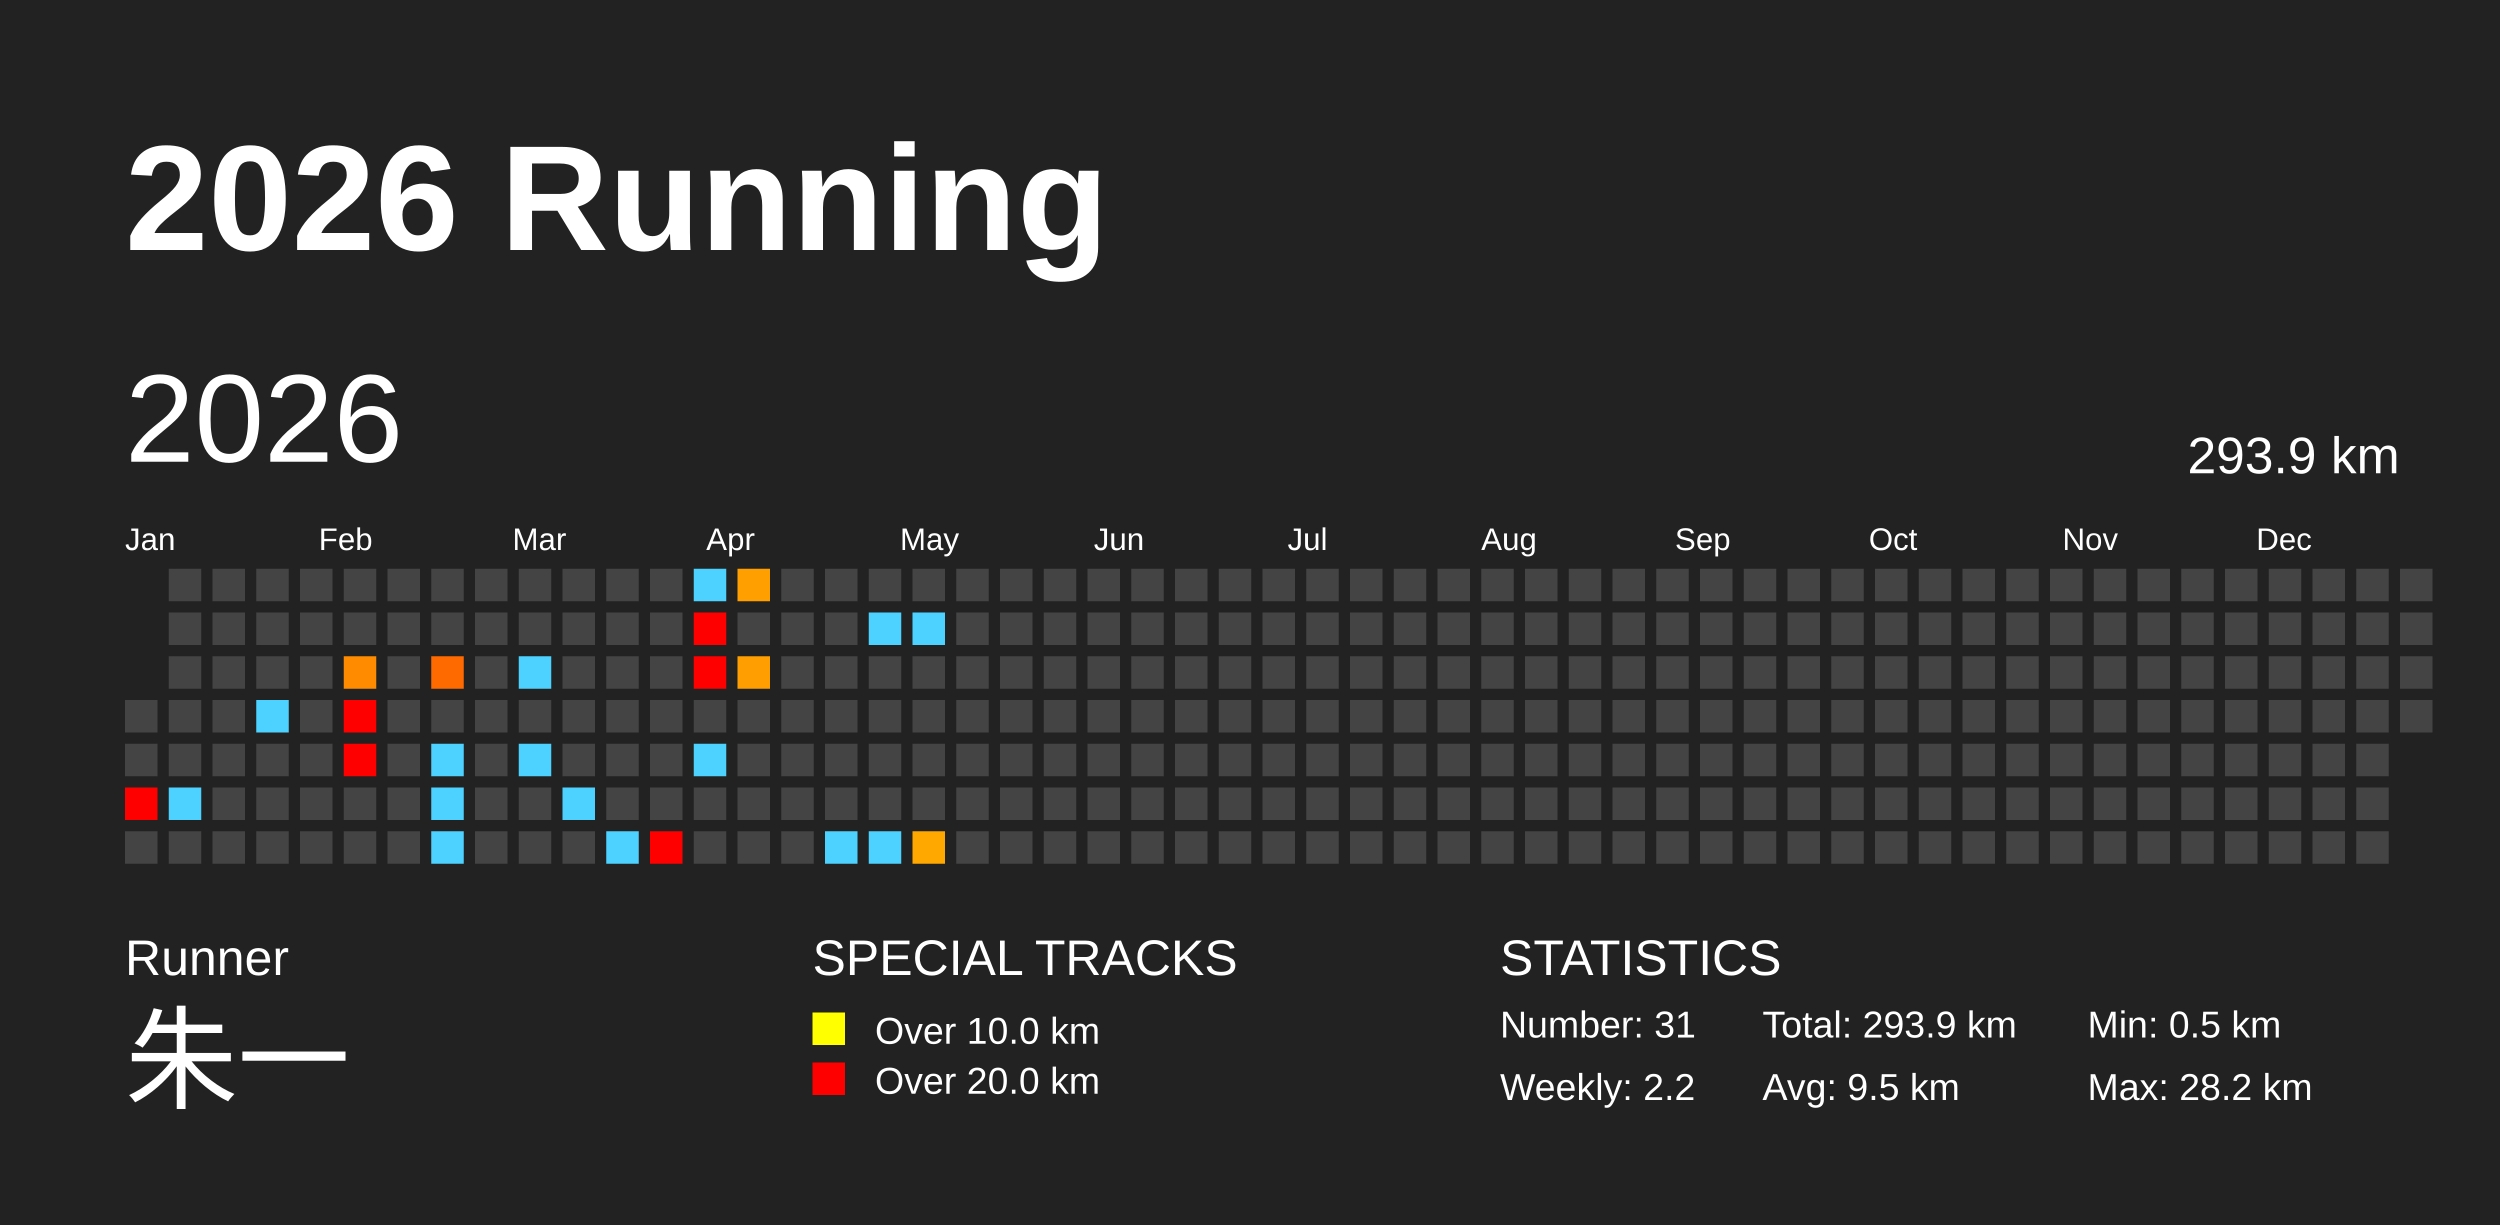
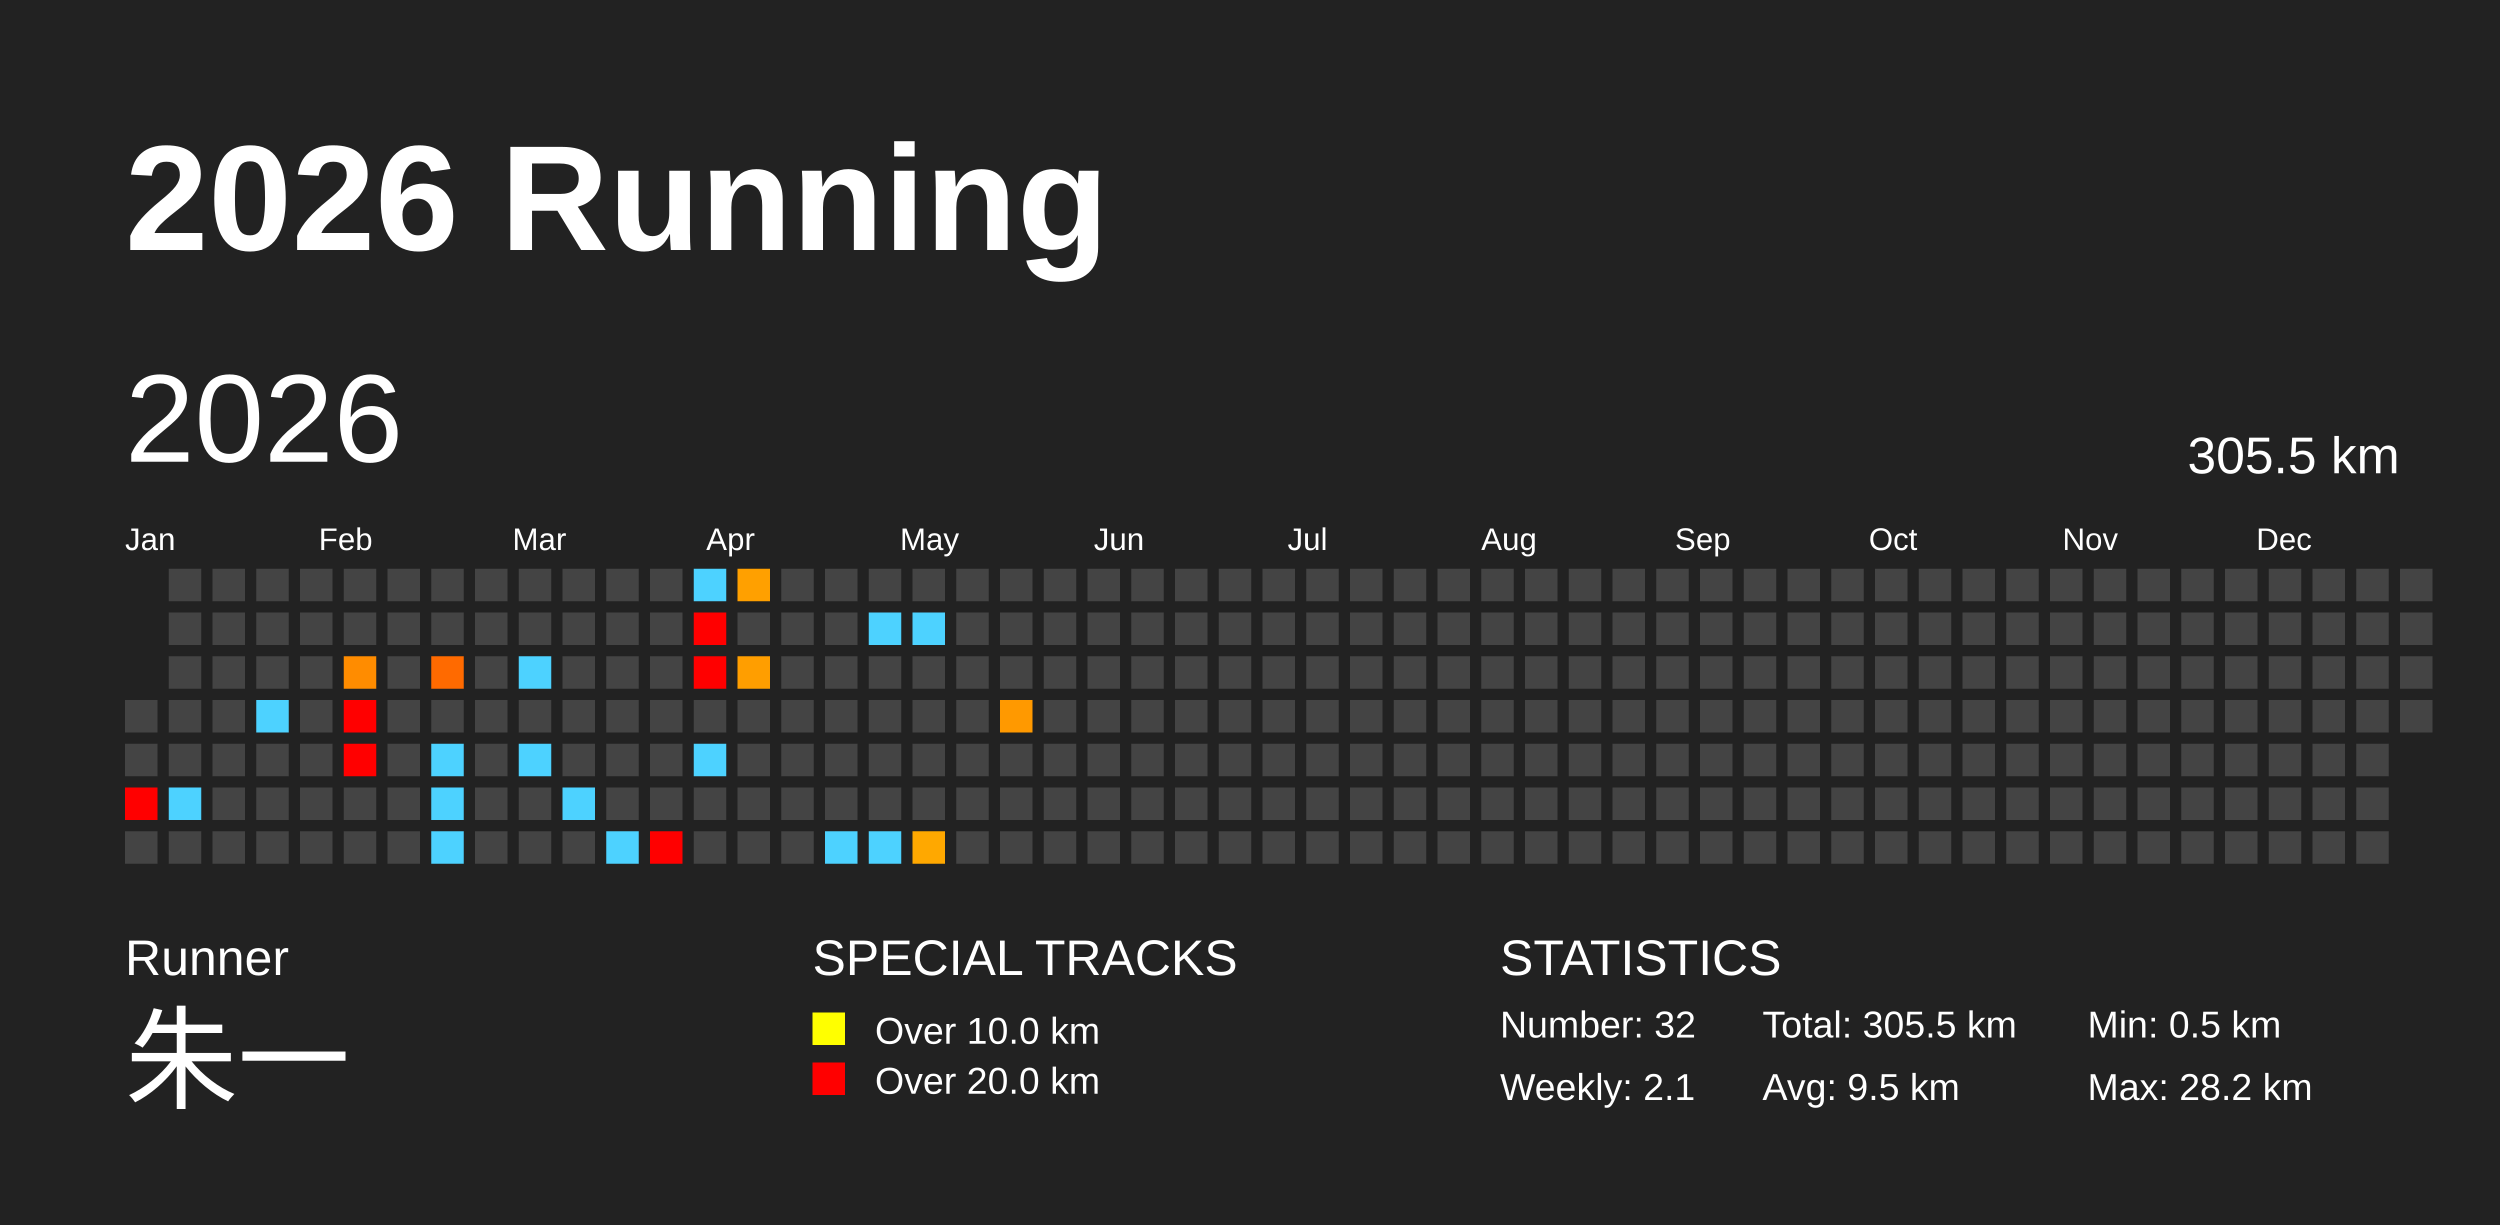
<svg xmlns="http://www.w3.org/2000/svg" baseProfile="full" height="98mm" version="1.1" viewBox="0,0,200,98" width="200mm">
  <defs />
  <rect fill="#222222" height="98" width="200" x="0" y="0" />
  <text fill="#FFFFFF" style="font-size:12px; font-family:Arial; font-weight:bold;" x="10" y="20">2026 Running</text>
  <text fill="#FFFFFF" style="font-size:4px; font-family:Arial" x="10" y="78">Runner</text>
  <text fill="#FFFFFF" style="font-size:9px; font-family:Arial" x="10" y="88">朱一</text>
  <text fill="#FFFFFF" style="font-size:4px; font-family:Arial" x="65" y="78">SPECIAL TRACKS</text>
  <rect fill="yellow" height="2.6" width="2.6" x="65" y="81" />
  <text fill="#FFFFFF" style="font-size:3px; font-family:Arial" x="70" y="83.5">Over 10.0 km</text>
  <rect fill="red" height="2.6" width="2.6" x="65" y="85" />
  <text fill="#FFFFFF" style="font-size:3px; font-family:Arial" x="70" y="87.5">Over 20.0 km</text>
  <text fill="#FFFFFF" style="font-size:4px; font-family:Arial" x="120" y="78">STATISTICS</text>
-   <text fill="#FFFFFF" style="font-size:3px; font-family:Arial" x="120" y="83">Number: 31</text>
-   <text fill="#FFFFFF" style="font-size:3px; font-family:Arial" x="120" y="88">Weekly: 2.2</text>
-   <text fill="#FFFFFF" style="font-size:3px; font-family:Arial" x="141" y="83">Total: 293.9 km</text>
+   <text fill="#FFFFFF" style="font-size:3px; font-family:Arial" x="120" y="83">Number: 32</text>
+   <text fill="#FFFFFF" style="font-size:3px; font-family:Arial" x="120" y="88">Weekly: 2.1</text>
+   <text fill="#FFFFFF" style="font-size:3px; font-family:Arial" x="141" y="83">Total: 305.5 km</text>
  <text fill="#FFFFFF" style="font-size:3px; font-family:Arial" x="141" y="88">Avg: 9.5 km</text>
  <text fill="#FFFFFF" style="font-size:3px; font-family:Arial" x="167" y="83">Min: 0.5 km</text>
  <text fill="#FFFFFF" style="font-size:3px; font-family:Arial" x="167" y="88">Max: 28.2 km</text>
  <text dominant-baseline="hanging" fill="#FFFFFF" style="font-size:10.0px; font-family:Arial;" x="10" y="30">2026</text>
-   <text dominant-baseline="hanging" fill="#FFFFFF" style="font-size:4.125px; font-family:Arial;" x="175" y="35">293.9 km</text>
+   <text dominant-baseline="hanging" fill="#FFFFFF" style="font-size:4.125px; font-family:Arial;" x="175" y="35">305.5 km</text>
  <text fill="#FFFFFF" style="font-size:2.5px; font-family:Arial" x="10.0" y="44">Jan</text>
  <text fill="#FFFFFF" style="font-size:2.5px; font-family:Arial" x="25.5" y="44">Feb</text>
  <text fill="#FFFFFF" style="font-size:2.5px; font-family:Arial" x="41.0" y="44">Mar</text>
  <text fill="#FFFFFF" style="font-size:2.5px; font-family:Arial" x="56.5" y="44">Apr</text>
  <text fill="#FFFFFF" style="font-size:2.5px; font-family:Arial" x="72.0" y="44">May</text>
  <text fill="#FFFFFF" style="font-size:2.5px; font-family:Arial" x="87.5" y="44">Jun</text>
  <text fill="#FFFFFF" style="font-size:2.5px; font-family:Arial" x="103.0" y="44">Jul</text>
  <text fill="#FFFFFF" style="font-size:2.5px; font-family:Arial" x="118.5" y="44">Aug</text>
  <text fill="#FFFFFF" style="font-size:2.5px; font-family:Arial" x="134.0" y="44">Sep</text>
  <text fill="#FFFFFF" style="font-size:2.5px; font-family:Arial" x="149.5" y="44">Oct</text>
  <text fill="#FFFFFF" style="font-size:2.5px; font-family:Arial" x="165.0" y="44">Nov</text>
  <text fill="#FFFFFF" style="font-size:2.5px; font-family:Arial" x="180.5" y="44">Dec</text>
  <rect fill="#444444" height="2.6" width="2.6" x="10.0" y="56.0" />
  <rect fill="#444444" height="2.6" width="2.6" x="10.0" y="59.5" />
  <rect fill="red" height="2.6" width="2.6" x="10.0" y="63.0" />
  <rect fill="#444444" height="2.6" width="2.6" x="10.0" y="66.5" />
  <rect fill="#444444" height="2.6" width="2.6" x="13.5" y="45.5" />
  <rect fill="#444444" height="2.6" width="2.6" x="13.5" y="49.0" />
  <rect fill="#444444" height="2.6" width="2.6" x="13.5" y="52.5" />
  <rect fill="#444444" height="2.6" width="2.6" x="13.5" y="56.0" />
  <rect fill="#444444" height="2.6" width="2.6" x="13.5" y="59.5" />
  <rect fill="#4dd2ff" height="2.6" width="2.6" x="13.5" y="63.0" />
  <rect fill="#444444" height="2.6" width="2.6" x="13.5" y="66.5" />
  <rect fill="#444444" height="2.6" width="2.6" x="17.0" y="45.5" />
  <rect fill="#444444" height="2.6" width="2.6" x="17.0" y="49.0" />
  <rect fill="#444444" height="2.6" width="2.6" x="17.0" y="52.5" />
  <rect fill="#444444" height="2.6" width="2.6" x="17.0" y="56.0" />
  <rect fill="#444444" height="2.6" width="2.6" x="17.0" y="59.5" />
  <rect fill="#444444" height="2.6" width="2.6" x="17.0" y="63.0" />
  <rect fill="#444444" height="2.6" width="2.6" x="17.0" y="66.5" />
  <rect fill="#444444" height="2.6" width="2.6" x="20.5" y="45.5" />
  <rect fill="#444444" height="2.6" width="2.6" x="20.5" y="49.0" />
  <rect fill="#444444" height="2.6" width="2.6" x="20.5" y="52.5" />
  <rect fill="#4dd2ff" height="2.6" width="2.6" x="20.5" y="56.0" />
  <rect fill="#444444" height="2.6" width="2.6" x="20.5" y="59.5" />
  <rect fill="#444444" height="2.6" width="2.6" x="20.5" y="63.0" />
  <rect fill="#444444" height="2.6" width="2.6" x="20.5" y="66.5" />
  <rect fill="#444444" height="2.6" width="2.6" x="24.0" y="45.5" />
  <rect fill="#444444" height="2.6" width="2.6" x="24.0" y="49.0" />
  <rect fill="#444444" height="2.6" width="2.6" x="24.0" y="52.5" />
  <rect fill="#444444" height="2.6" width="2.6" x="24.0" y="56.0" />
  <rect fill="#444444" height="2.6" width="2.6" x="24.0" y="59.5" />
  <rect fill="#444444" height="2.6" width="2.6" x="24.0" y="63.0" />
  <rect fill="#444444" height="2.6" width="2.6" x="24.0" y="66.5" />
  <rect fill="#444444" height="2.6" width="2.6" x="27.5" y="45.5" />
  <rect fill="#444444" height="2.6" width="2.6" x="27.5" y="49.0" />
  <rect fill="#ff8c00" height="2.6" width="2.6" x="27.5" y="52.5" />
  <rect fill="red" height="2.6" width="2.6" x="27.5" y="56.0" />
  <rect fill="red" height="2.6" width="2.6" x="27.5" y="59.5" />
  <rect fill="#444444" height="2.6" width="2.6" x="27.5" y="63.0" />
  <rect fill="#444444" height="2.6" width="2.6" x="27.5" y="66.5" />
  <rect fill="#444444" height="2.6" width="2.6" x="31.0" y="45.5" />
  <rect fill="#444444" height="2.6" width="2.6" x="31.0" y="49.0" />
  <rect fill="#444444" height="2.6" width="2.6" x="31.0" y="52.5" />
  <rect fill="#444444" height="2.6" width="2.6" x="31.0" y="56.0" />
  <rect fill="#444444" height="2.6" width="2.6" x="31.0" y="59.5" />
  <rect fill="#444444" height="2.6" width="2.6" x="31.0" y="63.0" />
  <rect fill="#444444" height="2.6" width="2.6" x="31.0" y="66.5" />
  <rect fill="#444444" height="2.6" width="2.6" x="34.5" y="45.5" />
  <rect fill="#444444" height="2.6" width="2.6" x="34.5" y="49.0" />
  <rect fill="#ff6a00" height="2.6" width="2.6" x="34.5" y="52.5" />
  <rect fill="#444444" height="2.6" width="2.6" x="34.5" y="56.0" />
  <rect fill="#4dd2ff" height="2.6" width="2.6" x="34.5" y="59.5" />
  <rect fill="#4dd2ff" height="2.6" width="2.6" x="34.5" y="63.0" />
  <rect fill="#4dd2ff" height="2.6" width="2.6" x="34.5" y="66.5" />
  <rect fill="#444444" height="2.6" width="2.6" x="38.0" y="45.5" />
  <rect fill="#444444" height="2.6" width="2.6" x="38.0" y="49.0" />
  <rect fill="#444444" height="2.6" width="2.6" x="38.0" y="52.5" />
  <rect fill="#444444" height="2.6" width="2.6" x="38.0" y="56.0" />
  <rect fill="#444444" height="2.6" width="2.6" x="38.0" y="59.5" />
  <rect fill="#444444" height="2.6" width="2.6" x="38.0" y="63.0" />
  <rect fill="#444444" height="2.6" width="2.6" x="38.0" y="66.5" />
  <rect fill="#444444" height="2.6" width="2.6" x="41.5" y="45.5" />
  <rect fill="#444444" height="2.6" width="2.6" x="41.5" y="49.0" />
  <rect fill="#4dd2ff" height="2.6" width="2.6" x="41.5" y="52.5" />
  <rect fill="#444444" height="2.6" width="2.6" x="41.5" y="56.0" />
  <rect fill="#4dd2ff" height="2.6" width="2.6" x="41.5" y="59.5" />
  <rect fill="#444444" height="2.6" width="2.6" x="41.5" y="63.0" />
  <rect fill="#444444" height="2.6" width="2.6" x="41.5" y="66.5" />
  <rect fill="#444444" height="2.6" width="2.6" x="45.0" y="45.5" />
  <rect fill="#444444" height="2.6" width="2.6" x="45.0" y="49.0" />
  <rect fill="#444444" height="2.6" width="2.6" x="45.0" y="52.5" />
  <rect fill="#444444" height="2.6" width="2.6" x="45.0" y="56.0" />
  <rect fill="#444444" height="2.6" width="2.6" x="45.0" y="59.5" />
  <rect fill="#4dd2ff" height="2.6" width="2.6" x="45.0" y="63.0" />
  <rect fill="#444444" height="2.6" width="2.6" x="45.0" y="66.5" />
  <rect fill="#444444" height="2.6" width="2.6" x="48.5" y="45.5" />
  <rect fill="#444444" height="2.6" width="2.6" x="48.5" y="49.0" />
  <rect fill="#444444" height="2.6" width="2.6" x="48.5" y="52.5" />
  <rect fill="#444444" height="2.6" width="2.6" x="48.5" y="56.0" />
  <rect fill="#444444" height="2.6" width="2.6" x="48.5" y="59.5" />
  <rect fill="#444444" height="2.6" width="2.6" x="48.5" y="63.0" />
  <rect fill="#4dd2ff" height="2.6" width="2.6" x="48.5" y="66.5" />
  <rect fill="#444444" height="2.6" width="2.6" x="52.0" y="45.5" />
  <rect fill="#444444" height="2.6" width="2.6" x="52.0" y="49.0" />
  <rect fill="#444444" height="2.6" width="2.6" x="52.0" y="52.5" />
  <rect fill="#444444" height="2.6" width="2.6" x="52.0" y="56.0" />
  <rect fill="#444444" height="2.6" width="2.6" x="52.0" y="59.5" />
  <rect fill="#444444" height="2.6" width="2.6" x="52.0" y="63.0" />
  <rect fill="red" height="2.6" width="2.6" x="52.0" y="66.5" />
  <rect fill="#4dd2ff" height="2.6" width="2.6" x="55.5" y="45.5" />
  <rect fill="red" height="2.6" width="2.6" x="55.5" y="49.0" />
  <rect fill="red" height="2.6" width="2.6" x="55.5" y="52.5" />
  <rect fill="#444444" height="2.6" width="2.6" x="55.5" y="56.0" />
  <rect fill="#4dd2ff" height="2.6" width="2.6" x="55.5" y="59.5" />
  <rect fill="#444444" height="2.6" width="2.6" x="55.5" y="63.0" />
  <rect fill="#444444" height="2.6" width="2.6" x="55.5" y="66.5" />
  <rect fill="#ffa000" height="2.6" width="2.6" x="59.0" y="45.5" />
  <rect fill="#444444" height="2.6" width="2.6" x="59.0" y="49.0" />
  <rect fill="#ff9e00" height="2.6" width="2.6" x="59.0" y="52.5" />
  <rect fill="#444444" height="2.6" width="2.6" x="59.0" y="56.0" />
  <rect fill="#444444" height="2.6" width="2.6" x="59.0" y="59.5" />
  <rect fill="#444444" height="2.6" width="2.6" x="59.0" y="63.0" />
  <rect fill="#444444" height="2.6" width="2.6" x="59.0" y="66.5" />
  <rect fill="#444444" height="2.6" width="2.6" x="62.5" y="45.5" />
  <rect fill="#444444" height="2.6" width="2.6" x="62.5" y="49.0" />
  <rect fill="#444444" height="2.6" width="2.6" x="62.5" y="52.5" />
  <rect fill="#444444" height="2.6" width="2.6" x="62.5" y="56.0" />
  <rect fill="#444444" height="2.6" width="2.6" x="62.5" y="59.5" />
  <rect fill="#444444" height="2.6" width="2.6" x="62.5" y="63.0" />
  <rect fill="#444444" height="2.6" width="2.6" x="62.5" y="66.5" />
  <rect fill="#444444" height="2.6" width="2.6" x="66.0" y="45.5" />
  <rect fill="#444444" height="2.6" width="2.6" x="66.0" y="49.0" />
  <rect fill="#444444" height="2.6" width="2.6" x="66.0" y="52.5" />
  <rect fill="#444444" height="2.6" width="2.6" x="66.0" y="56.0" />
  <rect fill="#444444" height="2.6" width="2.6" x="66.0" y="59.5" />
  <rect fill="#444444" height="2.6" width="2.6" x="66.0" y="63.0" />
  <rect fill="#4dd2ff" height="2.6" width="2.6" x="66.0" y="66.5" />
  <rect fill="#444444" height="2.6" width="2.6" x="69.5" y="45.5" />
  <rect fill="#4dd2ff" height="2.6" width="2.6" x="69.5" y="49.0" />
  <rect fill="#444444" height="2.6" width="2.6" x="69.5" y="52.5" />
  <rect fill="#444444" height="2.6" width="2.6" x="69.5" y="56.0" />
  <rect fill="#444444" height="2.6" width="2.6" x="69.5" y="59.5" />
  <rect fill="#444444" height="2.6" width="2.6" x="69.5" y="63.0" />
  <rect fill="#4dd2ff" height="2.6" width="2.6" x="69.5" y="66.5" />
  <rect fill="#444444" height="2.6" width="2.6" x="73.0" y="45.5" />
  <rect fill="#4dd2ff" height="2.6" width="2.6" x="73.0" y="49.0" />
  <rect fill="#444444" height="2.6" width="2.6" x="73.0" y="52.5" />
  <rect fill="#444444" height="2.6" width="2.6" x="73.0" y="56.0" />
  <rect fill="#444444" height="2.6" width="2.6" x="73.0" y="59.5" />
  <rect fill="#444444" height="2.6" width="2.6" x="73.0" y="63.0" />
  <rect fill="#ffa800" height="2.6" width="2.6" x="73.0" y="66.5" />
  <rect fill="#444444" height="2.6" width="2.6" x="76.5" y="45.5" />
  <rect fill="#444444" height="2.6" width="2.6" x="76.5" y="49.0" />
  <rect fill="#444444" height="2.6" width="2.6" x="76.5" y="52.5" />
  <rect fill="#444444" height="2.6" width="2.6" x="76.5" y="56.0" />
  <rect fill="#444444" height="2.6" width="2.6" x="76.5" y="59.5" />
  <rect fill="#444444" height="2.6" width="2.6" x="76.5" y="63.0" />
  <rect fill="#444444" height="2.6" width="2.6" x="76.5" y="66.5" />
  <rect fill="#444444" height="2.6" width="2.6" x="80.0" y="45.5" />
  <rect fill="#444444" height="2.6" width="2.6" x="80.0" y="49.0" />
  <rect fill="#444444" height="2.6" width="2.6" x="80.0" y="52.5" />
-   <rect fill="#444444" height="2.6" width="2.6" x="80.0" y="56.0" />
+   <rect fill="#ff9900" height="2.6" width="2.6" x="80.0" y="56.0" />
  <rect fill="#444444" height="2.6" width="2.6" x="80.0" y="59.5" />
  <rect fill="#444444" height="2.6" width="2.6" x="80.0" y="63.0" />
  <rect fill="#444444" height="2.6" width="2.6" x="80.0" y="66.5" />
  <rect fill="#444444" height="2.6" width="2.6" x="83.5" y="45.5" />
  <rect fill="#444444" height="2.6" width="2.6" x="83.5" y="49.0" />
  <rect fill="#444444" height="2.6" width="2.6" x="83.5" y="52.5" />
  <rect fill="#444444" height="2.6" width="2.6" x="83.5" y="56.0" />
  <rect fill="#444444" height="2.6" width="2.6" x="83.5" y="59.5" />
  <rect fill="#444444" height="2.6" width="2.6" x="83.5" y="63.0" />
  <rect fill="#444444" height="2.6" width="2.6" x="83.5" y="66.5" />
  <rect fill="#444444" height="2.6" width="2.6" x="87.0" y="45.5" />
  <rect fill="#444444" height="2.6" width="2.6" x="87.0" y="49.0" />
  <rect fill="#444444" height="2.6" width="2.6" x="87.0" y="52.5" />
  <rect fill="#444444" height="2.6" width="2.6" x="87.0" y="56.0" />
  <rect fill="#444444" height="2.6" width="2.6" x="87.0" y="59.5" />
  <rect fill="#444444" height="2.6" width="2.6" x="87.0" y="63.0" />
  <rect fill="#444444" height="2.6" width="2.6" x="87.0" y="66.5" />
  <rect fill="#444444" height="2.6" width="2.6" x="90.5" y="45.5" />
  <rect fill="#444444" height="2.6" width="2.6" x="90.5" y="49.0" />
  <rect fill="#444444" height="2.6" width="2.6" x="90.5" y="52.5" />
  <rect fill="#444444" height="2.6" width="2.6" x="90.5" y="56.0" />
  <rect fill="#444444" height="2.6" width="2.6" x="90.5" y="59.5" />
  <rect fill="#444444" height="2.6" width="2.6" x="90.5" y="63.0" />
  <rect fill="#444444" height="2.6" width="2.6" x="90.5" y="66.5" />
  <rect fill="#444444" height="2.6" width="2.6" x="94.0" y="45.5" />
  <rect fill="#444444" height="2.6" width="2.6" x="94.0" y="49.0" />
  <rect fill="#444444" height="2.6" width="2.6" x="94.0" y="52.5" />
  <rect fill="#444444" height="2.6" width="2.6" x="94.0" y="56.0" />
  <rect fill="#444444" height="2.6" width="2.6" x="94.0" y="59.5" />
  <rect fill="#444444" height="2.6" width="2.6" x="94.0" y="63.0" />
  <rect fill="#444444" height="2.6" width="2.6" x="94.0" y="66.5" />
  <rect fill="#444444" height="2.6" width="2.6" x="97.5" y="45.5" />
  <rect fill="#444444" height="2.6" width="2.6" x="97.5" y="49.0" />
  <rect fill="#444444" height="2.6" width="2.6" x="97.5" y="52.5" />
  <rect fill="#444444" height="2.6" width="2.6" x="97.5" y="56.0" />
  <rect fill="#444444" height="2.6" width="2.6" x="97.5" y="59.5" />
  <rect fill="#444444" height="2.6" width="2.6" x="97.5" y="63.0" />
  <rect fill="#444444" height="2.6" width="2.6" x="97.5" y="66.5" />
  <rect fill="#444444" height="2.6" width="2.6" x="101.0" y="45.5" />
  <rect fill="#444444" height="2.6" width="2.6" x="101.0" y="49.0" />
  <rect fill="#444444" height="2.6" width="2.6" x="101.0" y="52.5" />
  <rect fill="#444444" height="2.6" width="2.6" x="101.0" y="56.0" />
  <rect fill="#444444" height="2.6" width="2.6" x="101.0" y="59.5" />
  <rect fill="#444444" height="2.6" width="2.6" x="101.0" y="63.0" />
  <rect fill="#444444" height="2.6" width="2.6" x="101.0" y="66.5" />
  <rect fill="#444444" height="2.6" width="2.6" x="104.5" y="45.5" />
  <rect fill="#444444" height="2.6" width="2.6" x="104.5" y="49.0" />
  <rect fill="#444444" height="2.6" width="2.6" x="104.5" y="52.5" />
  <rect fill="#444444" height="2.6" width="2.6" x="104.5" y="56.0" />
  <rect fill="#444444" height="2.6" width="2.6" x="104.5" y="59.5" />
  <rect fill="#444444" height="2.6" width="2.6" x="104.5" y="63.0" />
  <rect fill="#444444" height="2.6" width="2.6" x="104.5" y="66.5" />
  <rect fill="#444444" height="2.6" width="2.6" x="108.0" y="45.5" />
  <rect fill="#444444" height="2.6" width="2.6" x="108.0" y="49.0" />
  <rect fill="#444444" height="2.6" width="2.6" x="108.0" y="52.5" />
  <rect fill="#444444" height="2.6" width="2.6" x="108.0" y="56.0" />
  <rect fill="#444444" height="2.6" width="2.6" x="108.0" y="59.5" />
  <rect fill="#444444" height="2.6" width="2.6" x="108.0" y="63.0" />
  <rect fill="#444444" height="2.6" width="2.6" x="108.0" y="66.5" />
  <rect fill="#444444" height="2.6" width="2.6" x="111.5" y="45.5" />
  <rect fill="#444444" height="2.6" width="2.6" x="111.5" y="49.0" />
  <rect fill="#444444" height="2.6" width="2.6" x="111.5" y="52.5" />
  <rect fill="#444444" height="2.6" width="2.6" x="111.5" y="56.0" />
  <rect fill="#444444" height="2.6" width="2.6" x="111.5" y="59.5" />
  <rect fill="#444444" height="2.6" width="2.6" x="111.5" y="63.0" />
  <rect fill="#444444" height="2.6" width="2.6" x="111.5" y="66.5" />
  <rect fill="#444444" height="2.6" width="2.6" x="115.0" y="45.5" />
  <rect fill="#444444" height="2.6" width="2.6" x="115.0" y="49.0" />
  <rect fill="#444444" height="2.6" width="2.6" x="115.0" y="52.5" />
  <rect fill="#444444" height="2.6" width="2.6" x="115.0" y="56.0" />
  <rect fill="#444444" height="2.6" width="2.6" x="115.0" y="59.5" />
  <rect fill="#444444" height="2.6" width="2.6" x="115.0" y="63.0" />
  <rect fill="#444444" height="2.6" width="2.6" x="115.0" y="66.5" />
  <rect fill="#444444" height="2.6" width="2.6" x="118.5" y="45.5" />
  <rect fill="#444444" height="2.6" width="2.6" x="118.5" y="49.0" />
  <rect fill="#444444" height="2.6" width="2.6" x="118.5" y="52.5" />
  <rect fill="#444444" height="2.6" width="2.6" x="118.5" y="56.0" />
  <rect fill="#444444" height="2.6" width="2.6" x="118.5" y="59.5" />
  <rect fill="#444444" height="2.6" width="2.6" x="118.5" y="63.0" />
  <rect fill="#444444" height="2.6" width="2.6" x="118.5" y="66.5" />
  <rect fill="#444444" height="2.6" width="2.6" x="122.0" y="45.5" />
  <rect fill="#444444" height="2.6" width="2.6" x="122.0" y="49.0" />
  <rect fill="#444444" height="2.6" width="2.6" x="122.0" y="52.5" />
  <rect fill="#444444" height="2.6" width="2.6" x="122.0" y="56.0" />
  <rect fill="#444444" height="2.6" width="2.6" x="122.0" y="59.5" />
  <rect fill="#444444" height="2.6" width="2.6" x="122.0" y="63.0" />
  <rect fill="#444444" height="2.6" width="2.6" x="122.0" y="66.5" />
  <rect fill="#444444" height="2.6" width="2.6" x="125.5" y="45.5" />
  <rect fill="#444444" height="2.6" width="2.6" x="125.5" y="49.0" />
  <rect fill="#444444" height="2.6" width="2.6" x="125.5" y="52.5" />
  <rect fill="#444444" height="2.6" width="2.6" x="125.5" y="56.0" />
  <rect fill="#444444" height="2.6" width="2.6" x="125.5" y="59.5" />
  <rect fill="#444444" height="2.6" width="2.6" x="125.5" y="63.0" />
  <rect fill="#444444" height="2.6" width="2.6" x="125.5" y="66.5" />
  <rect fill="#444444" height="2.6" width="2.6" x="129.0" y="45.5" />
  <rect fill="#444444" height="2.6" width="2.6" x="129.0" y="49.0" />
  <rect fill="#444444" height="2.6" width="2.6" x="129.0" y="52.5" />
  <rect fill="#444444" height="2.6" width="2.6" x="129.0" y="56.0" />
  <rect fill="#444444" height="2.6" width="2.6" x="129.0" y="59.5" />
  <rect fill="#444444" height="2.6" width="2.6" x="129.0" y="63.0" />
  <rect fill="#444444" height="2.6" width="2.6" x="129.0" y="66.5" />
  <rect fill="#444444" height="2.6" width="2.6" x="132.5" y="45.5" />
  <rect fill="#444444" height="2.6" width="2.6" x="132.5" y="49.0" />
  <rect fill="#444444" height="2.6" width="2.6" x="132.5" y="52.5" />
  <rect fill="#444444" height="2.6" width="2.6" x="132.5" y="56.0" />
  <rect fill="#444444" height="2.6" width="2.6" x="132.5" y="59.5" />
  <rect fill="#444444" height="2.6" width="2.6" x="132.5" y="63.0" />
  <rect fill="#444444" height="2.6" width="2.6" x="132.5" y="66.5" />
  <rect fill="#444444" height="2.6" width="2.6" x="136.0" y="45.5" />
  <rect fill="#444444" height="2.6" width="2.6" x="136.0" y="49.0" />
  <rect fill="#444444" height="2.6" width="2.6" x="136.0" y="52.5" />
  <rect fill="#444444" height="2.6" width="2.6" x="136.0" y="56.0" />
  <rect fill="#444444" height="2.6" width="2.6" x="136.0" y="59.5" />
  <rect fill="#444444" height="2.6" width="2.6" x="136.0" y="63.0" />
  <rect fill="#444444" height="2.6" width="2.6" x="136.0" y="66.5" />
  <rect fill="#444444" height="2.6" width="2.6" x="139.5" y="45.5" />
  <rect fill="#444444" height="2.6" width="2.6" x="139.5" y="49.0" />
  <rect fill="#444444" height="2.6" width="2.6" x="139.5" y="52.5" />
  <rect fill="#444444" height="2.6" width="2.6" x="139.5" y="56.0" />
  <rect fill="#444444" height="2.6" width="2.6" x="139.5" y="59.5" />
  <rect fill="#444444" height="2.6" width="2.6" x="139.5" y="63.0" />
  <rect fill="#444444" height="2.6" width="2.6" x="139.5" y="66.5" />
  <rect fill="#444444" height="2.6" width="2.6" x="143.0" y="45.5" />
  <rect fill="#444444" height="2.6" width="2.6" x="143.0" y="49.0" />
  <rect fill="#444444" height="2.6" width="2.6" x="143.0" y="52.5" />
  <rect fill="#444444" height="2.6" width="2.6" x="143.0" y="56.0" />
  <rect fill="#444444" height="2.6" width="2.6" x="143.0" y="59.5" />
  <rect fill="#444444" height="2.6" width="2.6" x="143.0" y="63.0" />
  <rect fill="#444444" height="2.6" width="2.6" x="143.0" y="66.5" />
  <rect fill="#444444" height="2.6" width="2.6" x="146.5" y="45.5" />
  <rect fill="#444444" height="2.6" width="2.6" x="146.5" y="49.0" />
  <rect fill="#444444" height="2.6" width="2.6" x="146.5" y="52.5" />
  <rect fill="#444444" height="2.6" width="2.6" x="146.5" y="56.0" />
  <rect fill="#444444" height="2.6" width="2.6" x="146.5" y="59.5" />
  <rect fill="#444444" height="2.6" width="2.6" x="146.5" y="63.0" />
  <rect fill="#444444" height="2.6" width="2.6" x="146.5" y="66.5" />
  <rect fill="#444444" height="2.6" width="2.6" x="150.0" y="45.5" />
  <rect fill="#444444" height="2.6" width="2.6" x="150.0" y="49.0" />
  <rect fill="#444444" height="2.6" width="2.6" x="150.0" y="52.5" />
  <rect fill="#444444" height="2.6" width="2.6" x="150.0" y="56.0" />
  <rect fill="#444444" height="2.6" width="2.6" x="150.0" y="59.5" />
  <rect fill="#444444" height="2.6" width="2.6" x="150.0" y="63.0" />
  <rect fill="#444444" height="2.6" width="2.6" x="150.0" y="66.5" />
  <rect fill="#444444" height="2.6" width="2.6" x="153.5" y="45.5" />
  <rect fill="#444444" height="2.6" width="2.6" x="153.5" y="49.0" />
  <rect fill="#444444" height="2.6" width="2.6" x="153.5" y="52.5" />
  <rect fill="#444444" height="2.6" width="2.6" x="153.5" y="56.0" />
  <rect fill="#444444" height="2.6" width="2.6" x="153.5" y="59.5" />
  <rect fill="#444444" height="2.6" width="2.6" x="153.5" y="63.0" />
  <rect fill="#444444" height="2.6" width="2.6" x="153.5" y="66.5" />
  <rect fill="#444444" height="2.6" width="2.6" x="157.0" y="45.5" />
  <rect fill="#444444" height="2.6" width="2.6" x="157.0" y="49.0" />
  <rect fill="#444444" height="2.6" width="2.6" x="157.0" y="52.5" />
  <rect fill="#444444" height="2.6" width="2.6" x="157.0" y="56.0" />
  <rect fill="#444444" height="2.6" width="2.6" x="157.0" y="59.5" />
  <rect fill="#444444" height="2.6" width="2.6" x="157.0" y="63.0" />
  <rect fill="#444444" height="2.6" width="2.6" x="157.0" y="66.5" />
  <rect fill="#444444" height="2.6" width="2.6" x="160.5" y="45.5" />
  <rect fill="#444444" height="2.6" width="2.6" x="160.5" y="49.0" />
  <rect fill="#444444" height="2.6" width="2.6" x="160.5" y="52.5" />
  <rect fill="#444444" height="2.6" width="2.6" x="160.5" y="56.0" />
  <rect fill="#444444" height="2.6" width="2.6" x="160.5" y="59.5" />
  <rect fill="#444444" height="2.6" width="2.6" x="160.5" y="63.0" />
  <rect fill="#444444" height="2.6" width="2.6" x="160.5" y="66.5" />
  <rect fill="#444444" height="2.6" width="2.6" x="164.0" y="45.5" />
  <rect fill="#444444" height="2.6" width="2.6" x="164.0" y="49.0" />
  <rect fill="#444444" height="2.6" width="2.6" x="164.0" y="52.5" />
  <rect fill="#444444" height="2.6" width="2.6" x="164.0" y="56.0" />
  <rect fill="#444444" height="2.6" width="2.6" x="164.0" y="59.5" />
  <rect fill="#444444" height="2.6" width="2.6" x="164.0" y="63.0" />
  <rect fill="#444444" height="2.6" width="2.6" x="164.0" y="66.5" />
  <rect fill="#444444" height="2.6" width="2.6" x="167.5" y="45.5" />
  <rect fill="#444444" height="2.6" width="2.6" x="167.5" y="49.0" />
  <rect fill="#444444" height="2.6" width="2.6" x="167.5" y="52.5" />
  <rect fill="#444444" height="2.6" width="2.6" x="167.5" y="56.0" />
  <rect fill="#444444" height="2.6" width="2.6" x="167.5" y="59.5" />
  <rect fill="#444444" height="2.6" width="2.6" x="167.5" y="63.0" />
  <rect fill="#444444" height="2.6" width="2.6" x="167.5" y="66.5" />
  <rect fill="#444444" height="2.6" width="2.6" x="171.0" y="45.5" />
  <rect fill="#444444" height="2.6" width="2.6" x="171.0" y="49.0" />
  <rect fill="#444444" height="2.6" width="2.6" x="171.0" y="52.5" />
  <rect fill="#444444" height="2.6" width="2.6" x="171.0" y="56.0" />
  <rect fill="#444444" height="2.6" width="2.6" x="171.0" y="59.5" />
  <rect fill="#444444" height="2.6" width="2.6" x="171.0" y="63.0" />
  <rect fill="#444444" height="2.6" width="2.6" x="171.0" y="66.5" />
  <rect fill="#444444" height="2.6" width="2.6" x="174.5" y="45.5" />
  <rect fill="#444444" height="2.6" width="2.6" x="174.5" y="49.0" />
  <rect fill="#444444" height="2.6" width="2.6" x="174.5" y="52.5" />
  <rect fill="#444444" height="2.6" width="2.6" x="174.5" y="56.0" />
  <rect fill="#444444" height="2.6" width="2.6" x="174.5" y="59.5" />
  <rect fill="#444444" height="2.6" width="2.6" x="174.5" y="63.0" />
  <rect fill="#444444" height="2.6" width="2.6" x="174.5" y="66.5" />
  <rect fill="#444444" height="2.6" width="2.6" x="178.0" y="45.5" />
  <rect fill="#444444" height="2.6" width="2.6" x="178.0" y="49.0" />
  <rect fill="#444444" height="2.6" width="2.6" x="178.0" y="52.5" />
  <rect fill="#444444" height="2.6" width="2.6" x="178.0" y="56.0" />
  <rect fill="#444444" height="2.6" width="2.6" x="178.0" y="59.5" />
  <rect fill="#444444" height="2.6" width="2.6" x="178.0" y="63.0" />
  <rect fill="#444444" height="2.6" width="2.6" x="178.0" y="66.5" />
  <rect fill="#444444" height="2.6" width="2.6" x="181.5" y="45.5" />
  <rect fill="#444444" height="2.6" width="2.6" x="181.5" y="49.0" />
  <rect fill="#444444" height="2.6" width="2.6" x="181.5" y="52.5" />
  <rect fill="#444444" height="2.6" width="2.6" x="181.5" y="56.0" />
  <rect fill="#444444" height="2.6" width="2.6" x="181.5" y="59.5" />
  <rect fill="#444444" height="2.6" width="2.6" x="181.5" y="63.0" />
  <rect fill="#444444" height="2.6" width="2.6" x="181.5" y="66.5" />
  <rect fill="#444444" height="2.6" width="2.6" x="185.0" y="45.5" />
  <rect fill="#444444" height="2.6" width="2.6" x="185.0" y="49.0" />
  <rect fill="#444444" height="2.6" width="2.6" x="185.0" y="52.5" />
  <rect fill="#444444" height="2.6" width="2.6" x="185.0" y="56.0" />
  <rect fill="#444444" height="2.6" width="2.6" x="185.0" y="59.5" />
  <rect fill="#444444" height="2.6" width="2.6" x="185.0" y="63.0" />
  <rect fill="#444444" height="2.6" width="2.6" x="185.0" y="66.5" />
  <rect fill="#444444" height="2.6" width="2.6" x="188.5" y="45.5" />
  <rect fill="#444444" height="2.6" width="2.6" x="188.5" y="49.0" />
  <rect fill="#444444" height="2.6" width="2.6" x="188.5" y="52.5" />
  <rect fill="#444444" height="2.6" width="2.6" x="188.5" y="56.0" />
  <rect fill="#444444" height="2.6" width="2.6" x="188.5" y="59.5" />
  <rect fill="#444444" height="2.6" width="2.6" x="188.5" y="63.0" />
  <rect fill="#444444" height="2.6" width="2.6" x="188.5" y="66.5" />
  <rect fill="#444444" height="2.6" width="2.6" x="192.0" y="45.5" />
  <rect fill="#444444" height="2.6" width="2.6" x="192.0" y="49.0" />
  <rect fill="#444444" height="2.6" width="2.6" x="192.0" y="52.5" />
  <rect fill="#444444" height="2.6" width="2.6" x="192.0" y="56.0" />
</svg>
